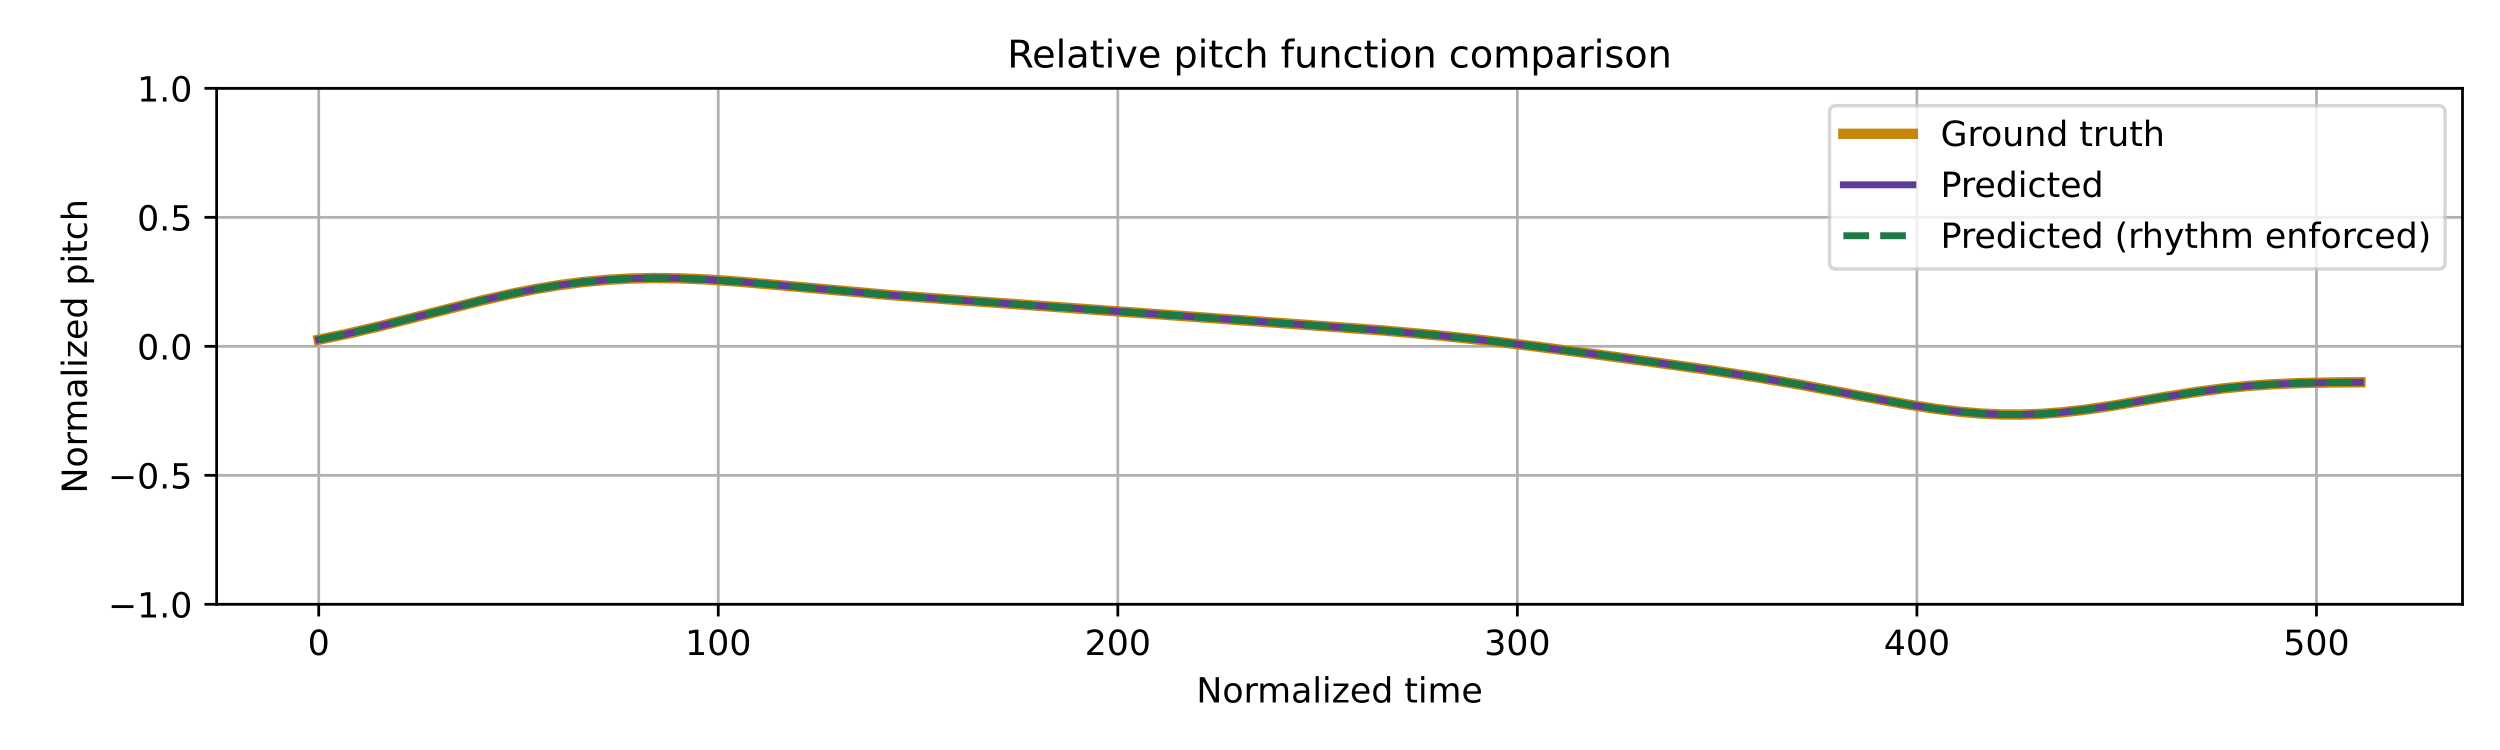
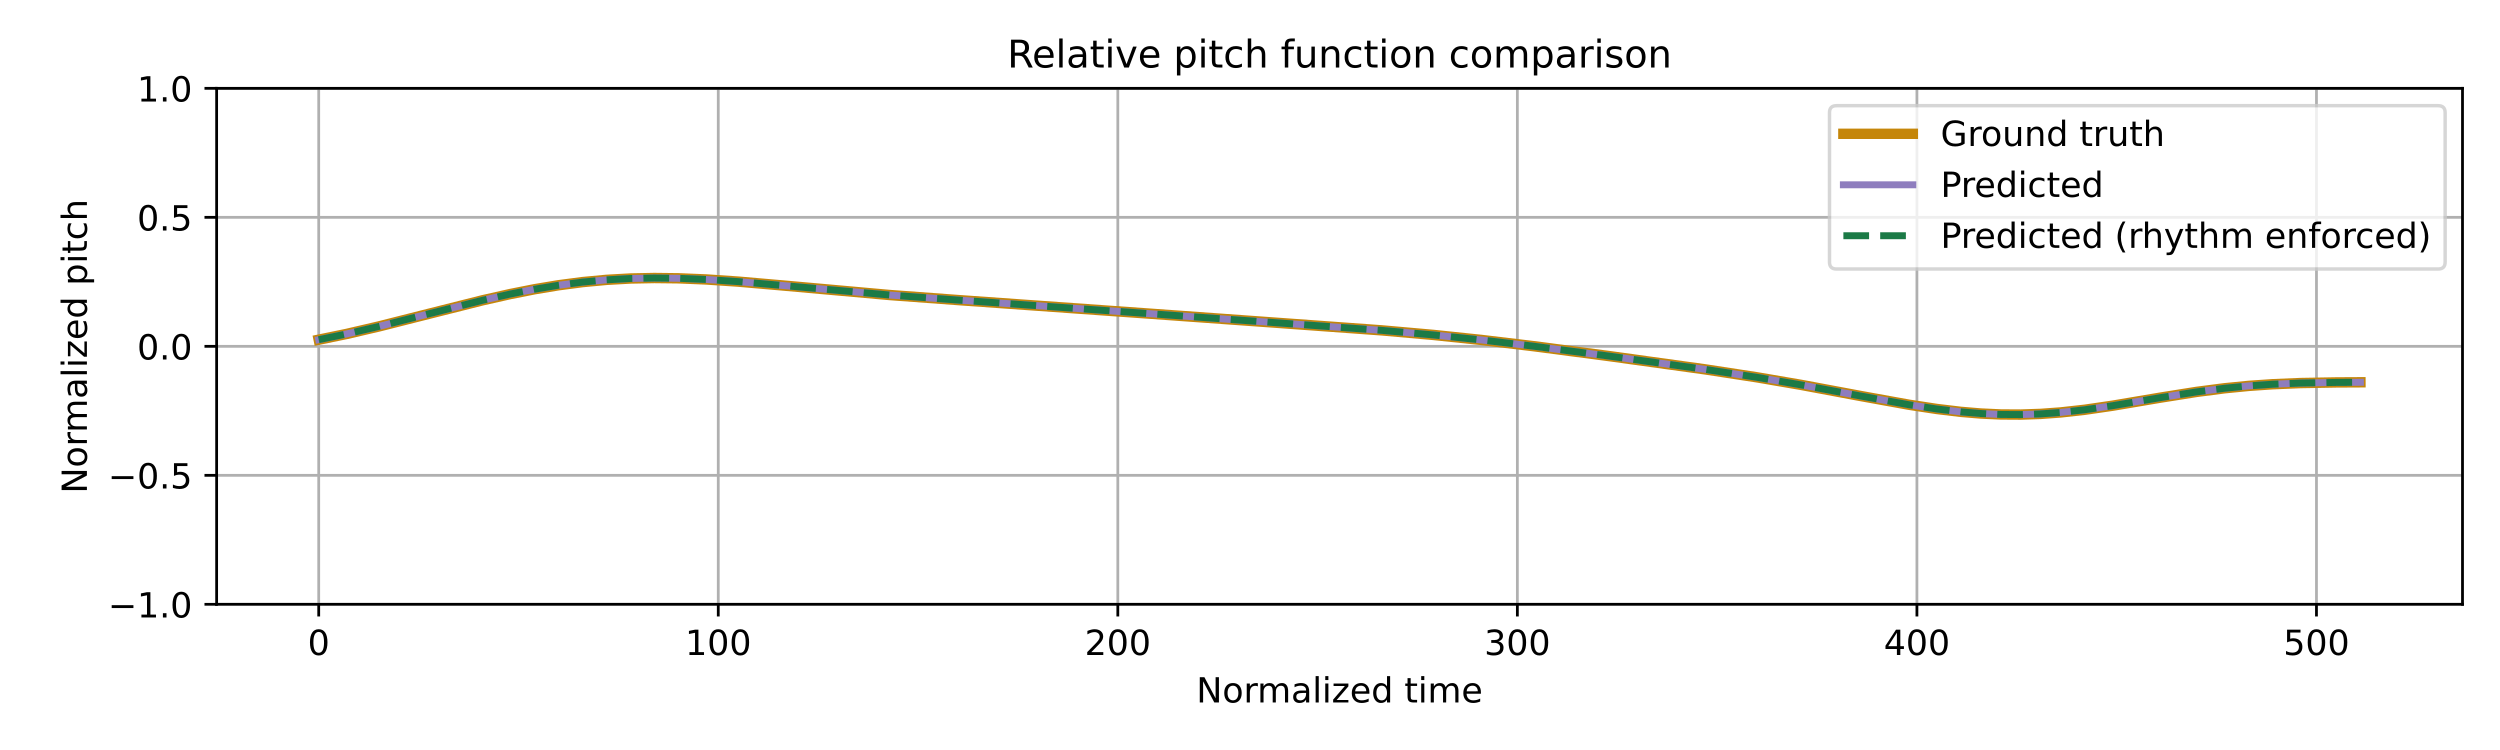
<svg xmlns="http://www.w3.org/2000/svg" xmlns:xlink="http://www.w3.org/1999/xlink" width="720pt" height="216pt" viewBox="0 0 720 216" version="1.1">
  <defs>
    <style type="text/css">*{stroke-linejoin: round; stroke-linecap: butt}</style>
  </defs>
  <g id="figure_1">
    <g id="patch_1">
      <path d="M 0 216  L 720 216  L 720 0  L 0 0  z " style="fill: #ffffff" />
    </g>
    <g id="axes_1">
      <g id="patch_2">
        <path d="M 62.39 174.04  L 709.2 174.04  L 709.2 25.44  L 62.39 25.44  z " style="fill: #ffffff" />
      </g>
      <g id="matplotlib.axis_1">
        <g id="xtick_1">
          <g id="line2d_1">
-             <path d="M 91.79 174.04  L 91.79 25.44  " clip-path="url(#peffc14ffa4)" style="fill: none; stroke: #b0b0b0; stroke-width: 0.8; stroke-linecap: square" />
+             <path d="M 91.79 174.04  L 91.79 25.44  " clip-path="url(#pe55ecced0c)" style="fill: none; stroke: #b0b0b0; stroke-width: 0.8; stroke-linecap: square" />
          </g>
          <g id="line2d_2">
            <defs>
-               <path id="mcbec5dec8a" d="M 0 0  L 0 3.5  " style="stroke: #000000; stroke-width: 0.8" />
-             </defs>
-             <g>
-               <use xlink:href="#mcbec5dec8a" x="91.79" y="174.04" style="stroke: #000000; stroke-width: 0.8" />
+               <path id="m29e6a81519" d="M 0 0  L 0 3.5  " style="stroke: #000000; stroke-width: 0.8" />
+             </defs>
+             <g>
+               <use xlink:href="#m29e6a81519" x="91.79" y="174.04" style="stroke: #000000; stroke-width: 0.8" />
            </g>
          </g>
          <g id="text_1">
            <g transform="translate(88.60921 188.6384) scale(0.1 -0.1)">
              <defs>
                <path id="DejaVuSans-30" d="M 2034 4250  Q 1547 4250 1301 3770  Q 1056 3291 1056 2328  Q 1056 1369 1301 889  Q 1547 409 2034 409  Q 2525 409 2770 889  Q 3016 1369 3016 2328  Q 3016 3291 2770 3770  Q 2525 4250 2034 4250  z M 2034 4750  Q 2819 4750 3233 4129  Q 3647 3509 3647 2328  Q 3647 1150 3233 529  Q 2819 -91 2034 -91  Q 1250 -91 836 529  Q 422 1150 422 2328  Q 422 3509 836 4129  Q 1250 4750 2034 4750  z " transform="scale(0.015625)" />
              </defs>
              <use xlink:href="#DejaVuSans-30" />
            </g>
          </g>
        </g>
        <g id="xtick_2">
          <g id="line2d_3">
-             <path d="M 206.861 174.04  L 206.861 25.44  " clip-path="url(#peffc14ffa4)" style="fill: none; stroke: #b0b0b0; stroke-width: 0.8; stroke-linecap: square" />
+             <path d="M 206.861 174.04  L 206.861 25.44  " clip-path="url(#pe55ecced0c)" style="fill: none; stroke: #b0b0b0; stroke-width: 0.8; stroke-linecap: square" />
          </g>
          <g id="line2d_4">
            <g>
-               <use xlink:href="#mcbec5dec8a" x="206.861" y="174.04" style="stroke: #000000; stroke-width: 0.8" />
+               <use xlink:href="#m29e6a81519" x="206.861" y="174.04" style="stroke: #000000; stroke-width: 0.8" />
            </g>
          </g>
          <g id="text_2">
            <g transform="translate(197.317 188.6384) scale(0.1 -0.1)">
              <defs>
                <path id="DejaVuSans-31" d="M 794 531  L 1825 531  L 1825 4091  L 703 3866  L 703 4441  L 1819 4666  L 2450 4666  L 2450 531  L 3481 531  L 3481 0  L 794 0  L 794 531  z " transform="scale(0.015625)" />
              </defs>
              <use xlink:href="#DejaVuSans-31" />
              <use xlink:href="#DejaVuSans-30" transform="translate(63.62305 0)" />
              <use xlink:href="#DejaVuSans-30" transform="translate(127.2461 0)" />
            </g>
          </g>
        </g>
        <g id="xtick_3">
          <g id="line2d_5">
-             <path d="M 321.931 174.04  L 321.931 25.44  " clip-path="url(#peffc14ffa4)" style="fill: none; stroke: #b0b0b0; stroke-width: 0.8; stroke-linecap: square" />
+             <path d="M 321.931 174.04  L 321.931 25.44  " clip-path="url(#pe55ecced0c)" style="fill: none; stroke: #b0b0b0; stroke-width: 0.8; stroke-linecap: square" />
          </g>
          <g id="line2d_6">
            <g>
-               <use xlink:href="#mcbec5dec8a" x="321.931" y="174.04" style="stroke: #000000; stroke-width: 0.8" />
+               <use xlink:href="#m29e6a81519" x="321.931" y="174.04" style="stroke: #000000; stroke-width: 0.8" />
            </g>
          </g>
          <g id="text_3">
            <g transform="translate(312.3872 188.6384) scale(0.1 -0.1)">
              <defs>
                <path id="DejaVuSans-32" d="M 1228 531  L 3431 531  L 3431 0  L 469 0  L 469 531  Q 828 903 1448 1529  Q 2069 2156 2228 2338  Q 2531 2678 2651 2914  Q 2772 3150 2772 3378  Q 2772 3750 2511 3984  Q 2250 4219 1831 4219  Q 1534 4219 1204 4116  Q 875 4013 500 3803  L 500 4441  Q 881 4594 1212 4672  Q 1544 4750 1819 4750  Q 2544 4750 2975 4387  Q 3406 4025 3406 3419  Q 3406 3131 3298 2873  Q 3191 2616 2906 2266  Q 2828 2175 2409 1742  Q 1991 1309 1228 531  z " transform="scale(0.015625)" />
              </defs>
              <use xlink:href="#DejaVuSans-32" />
              <use xlink:href="#DejaVuSans-30" transform="translate(63.62305 0)" />
              <use xlink:href="#DejaVuSans-30" transform="translate(127.2461 0)" />
            </g>
          </g>
        </g>
        <g id="xtick_4">
          <g id="line2d_7">
-             <path d="M 437.001 174.04  L 437.001 25.44  " clip-path="url(#peffc14ffa4)" style="fill: none; stroke: #b0b0b0; stroke-width: 0.8; stroke-linecap: square" />
+             <path d="M 437.001 174.04  L 437.001 25.44  " clip-path="url(#pe55ecced0c)" style="fill: none; stroke: #b0b0b0; stroke-width: 0.8; stroke-linecap: square" />
          </g>
          <g id="line2d_8">
            <g>
-               <use xlink:href="#mcbec5dec8a" x="437.001" y="174.04" style="stroke: #000000; stroke-width: 0.8" />
+               <use xlink:href="#m29e6a81519" x="437.001" y="174.04" style="stroke: #000000; stroke-width: 0.8" />
            </g>
          </g>
          <g id="text_4">
            <g transform="translate(427.4575 188.6384) scale(0.1 -0.1)">
              <defs>
                <path id="DejaVuSans-33" d="M 2597 2516  Q 3050 2419 3304 2112  Q 3559 1806 3559 1356  Q 3559 666 3084 287  Q 2609 -91 1734 -91  Q 1441 -91 1130 -33  Q 819 25 488 141  L 488 750  Q 750 597 1062 519  Q 1375 441 1716 441  Q 2309 441 2620 675  Q 2931 909 2931 1356  Q 2931 1769 2642 2001  Q 2353 2234 1838 2234  L 1294 2234  L 1294 2753  L 1863 2753  Q 2328 2753 2575 2939  Q 2822 3125 2822 3475  Q 2822 3834 2567 4026  Q 2313 4219 1838 4219  Q 1578 4219 1281 4162  Q 984 4106 628 3988  L 628 4550  Q 988 4650 1302 4700  Q 1616 4750 1894 4750  Q 2613 4750 3031 4423  Q 3450 4097 3450 3541  Q 3450 3153 3228 2886  Q 3006 2619 2597 2516  z " transform="scale(0.015625)" />
              </defs>
              <use xlink:href="#DejaVuSans-33" />
              <use xlink:href="#DejaVuSans-30" transform="translate(63.62305 0)" />
              <use xlink:href="#DejaVuSans-30" transform="translate(127.2461 0)" />
            </g>
          </g>
        </g>
        <g id="xtick_5">
          <g id="line2d_9">
-             <path d="M 552.072 174.04  L 552.072 25.44  " clip-path="url(#peffc14ffa4)" style="fill: none; stroke: #b0b0b0; stroke-width: 0.8; stroke-linecap: square" />
+             <path d="M 552.072 174.04  L 552.072 25.44  " clip-path="url(#pe55ecced0c)" style="fill: none; stroke: #b0b0b0; stroke-width: 0.8; stroke-linecap: square" />
          </g>
          <g id="line2d_10">
            <g>
-               <use xlink:href="#mcbec5dec8a" x="552.072" y="174.04" style="stroke: #000000; stroke-width: 0.8" />
+               <use xlink:href="#m29e6a81519" x="552.072" y="174.04" style="stroke: #000000; stroke-width: 0.8" />
            </g>
          </g>
          <g id="text_5">
            <g transform="translate(542.5278 188.6384) scale(0.1 -0.1)">
              <defs>
                <path id="DejaVuSans-34" d="M 2419 4116  L 825 1625  L 2419 1625  L 2419 4116  z M 2253 4666  L 3047 4666  L 3047 1625  L 3713 1625  L 3713 1100  L 3047 1100  L 3047 0  L 2419 0  L 2419 1100  L 313 1100  L 313 1709  L 2253 4666  z " transform="scale(0.015625)" />
              </defs>
              <use xlink:href="#DejaVuSans-34" />
              <use xlink:href="#DejaVuSans-30" transform="translate(63.62305 0)" />
              <use xlink:href="#DejaVuSans-30" transform="translate(127.2461 0)" />
            </g>
          </g>
        </g>
        <g id="xtick_6">
          <g id="line2d_11">
-             <path d="M 667.142 174.04  L 667.142 25.44  " clip-path="url(#peffc14ffa4)" style="fill: none; stroke: #b0b0b0; stroke-width: 0.8; stroke-linecap: square" />
+             <path d="M 667.142 174.04  L 667.142 25.44  " clip-path="url(#pe55ecced0c)" style="fill: none; stroke: #b0b0b0; stroke-width: 0.8; stroke-linecap: square" />
          </g>
          <g id="line2d_12">
            <g>
-               <use xlink:href="#mcbec5dec8a" x="667.142" y="174.04" style="stroke: #000000; stroke-width: 0.8" />
+               <use xlink:href="#m29e6a81519" x="667.142" y="174.04" style="stroke: #000000; stroke-width: 0.8" />
            </g>
          </g>
          <g id="text_6">
            <g transform="translate(657.5981 188.6384) scale(0.1 -0.1)">
              <defs>
                <path id="DejaVuSans-35" d="M 691 4666  L 3169 4666  L 3169 4134  L 1269 4134  L 1269 2991  Q 1406 3038 1543 3061  Q 1681 3084 1819 3084  Q 2600 3084 3056 2656  Q 3513 2228 3513 1497  Q 3513 744 3044 326  Q 2575 -91 1722 -91  Q 1428 -91 1123 -41  Q 819 9 494 109  L 494 744  Q 775 591 1075 516  Q 1375 441 1709 441  Q 2250 441 2565 725  Q 2881 1009 2881 1497  Q 2881 1984 2565 2268  Q 2250 2553 1709 2553  Q 1456 2553 1204 2497  Q 953 2441 691 2322  L 691 4666  z " transform="scale(0.015625)" />
              </defs>
              <use xlink:href="#DejaVuSans-35" />
              <use xlink:href="#DejaVuSans-30" transform="translate(63.62305 0)" />
              <use xlink:href="#DejaVuSans-30" transform="translate(127.2461 0)" />
            </g>
          </g>
        </g>
        <g id="text_7">
          <g transform="translate(344.5544 202.3166) scale(0.1 -0.1)">
            <defs>
              <path id="DejaVuSans-4e" d="M 628 4666  L 1478 4666  L 3547 763  L 3547 4666  L 4159 4666  L 4159 0  L 3309 0  L 1241 3903  L 1241 0  L 628 0  L 628 4666  z " transform="scale(0.015625)" />
              <path id="DejaVuSans-6f" d="M 1959 3097  Q 1497 3097 1228 2736  Q 959 2375 959 1747  Q 959 1119 1226 758  Q 1494 397 1959 397  Q 2419 397 2687 759  Q 2956 1122 2956 1747  Q 2956 2369 2687 2733  Q 2419 3097 1959 3097  z M 1959 3584  Q 2709 3584 3137 3096  Q 3566 2609 3566 1747  Q 3566 888 3137 398  Q 2709 -91 1959 -91  Q 1206 -91 779 398  Q 353 888 353 1747  Q 353 2609 779 3096  Q 1206 3584 1959 3584  z " transform="scale(0.015625)" />
              <path id="DejaVuSans-72" d="M 2631 2963  Q 2534 3019 2420 3045  Q 2306 3072 2169 3072  Q 1681 3072 1420 2755  Q 1159 2438 1159 1844  L 1159 0  L 581 0  L 581 3500  L 1159 3500  L 1159 2956  Q 1341 3275 1631 3429  Q 1922 3584 2338 3584  Q 2397 3584 2469 3576  Q 2541 3569 2628 3553  L 2631 2963  z " transform="scale(0.015625)" />
              <path id="DejaVuSans-6d" d="M 3328 2828  Q 3544 3216 3844 3400  Q 4144 3584 4550 3584  Q 5097 3584 5394 3201  Q 5691 2819 5691 2113  L 5691 0  L 5113 0  L 5113 2094  Q 5113 2597 4934 2840  Q 4756 3084 4391 3084  Q 3944 3084 3684 2787  Q 3425 2491 3425 1978  L 3425 0  L 2847 0  L 2847 2094  Q 2847 2600 2669 2842  Q 2491 3084 2119 3084  Q 1678 3084 1418 2786  Q 1159 2488 1159 1978  L 1159 0  L 581 0  L 581 3500  L 1159 3500  L 1159 2956  Q 1356 3278 1631 3431  Q 1906 3584 2284 3584  Q 2666 3584 2933 3390  Q 3200 3197 3328 2828  z " transform="scale(0.015625)" />
              <path id="DejaVuSans-61" d="M 2194 1759  Q 1497 1759 1228 1600  Q 959 1441 959 1056  Q 959 750 1161 570  Q 1363 391 1709 391  Q 2188 391 2477 730  Q 2766 1069 2766 1631  L 2766 1759  L 2194 1759  z M 3341 1997  L 3341 0  L 2766 0  L 2766 531  Q 2569 213 2275 61  Q 1981 -91 1556 -91  Q 1019 -91 701 211  Q 384 513 384 1019  Q 384 1609 779 1909  Q 1175 2209 1959 2209  L 2766 2209  L 2766 2266  Q 2766 2663 2505 2880  Q 2244 3097 1772 3097  Q 1472 3097 1187 3025  Q 903 2953 641 2809  L 641 3341  Q 956 3463 1253 3523  Q 1550 3584 1831 3584  Q 2591 3584 2966 3190  Q 3341 2797 3341 1997  z " transform="scale(0.015625)" />
              <path id="DejaVuSans-6c" d="M 603 4863  L 1178 4863  L 1178 0  L 603 0  L 603 4863  z " transform="scale(0.015625)" />
              <path id="DejaVuSans-69" d="M 603 3500  L 1178 3500  L 1178 0  L 603 0  L 603 3500  z M 603 4863  L 1178 4863  L 1178 4134  L 603 4134  L 603 4863  z " transform="scale(0.015625)" />
              <path id="DejaVuSans-7a" d="M 353 3500  L 3084 3500  L 3084 2975  L 922 459  L 3084 459  L 3084 0  L 275 0  L 275 525  L 2438 3041  L 353 3041  L 353 3500  z " transform="scale(0.015625)" />
              <path id="DejaVuSans-65" d="M 3597 1894  L 3597 1613  L 953 1613  Q 991 1019 1311 708  Q 1631 397 2203 397  Q 2534 397 2845 478  Q 3156 559 3463 722  L 3463 178  Q 3153 47 2828 -22  Q 2503 -91 2169 -91  Q 1331 -91 842 396  Q 353 884 353 1716  Q 353 2575 817 3079  Q 1281 3584 2069 3584  Q 2775 3584 3186 3129  Q 3597 2675 3597 1894  z M 3022 2063  Q 3016 2534 2758 2815  Q 2500 3097 2075 3097  Q 1594 3097 1305 2825  Q 1016 2553 972 2059  L 3022 2063  z " transform="scale(0.015625)" />
              <path id="DejaVuSans-64" d="M 2906 2969  L 2906 4863  L 3481 4863  L 3481 0  L 2906 0  L 2906 525  Q 2725 213 2448 61  Q 2172 -91 1784 -91  Q 1150 -91 751 415  Q 353 922 353 1747  Q 353 2572 751 3078  Q 1150 3584 1784 3584  Q 2172 3584 2448 3432  Q 2725 3281 2906 2969  z M 947 1747  Q 947 1113 1208 752  Q 1469 391 1925 391  Q 2381 391 2643 752  Q 2906 1113 2906 1747  Q 2906 2381 2643 2742  Q 2381 3103 1925 3103  Q 1469 3103 1208 2742  Q 947 2381 947 1747  z " transform="scale(0.015625)" />
              <path id="DejaVuSans-20" transform="scale(0.015625)" />
              <path id="DejaVuSans-74" d="M 1172 4494  L 1172 3500  L 2356 3500  L 2356 3053  L 1172 3053  L 1172 1153  Q 1172 725 1289 603  Q 1406 481 1766 481  L 2356 481  L 2356 0  L 1766 0  Q 1100 0 847 248  Q 594 497 594 1153  L 594 3053  L 172 3053  L 172 3500  L 594 3500  L 594 4494  L 1172 4494  z " transform="scale(0.015625)" />
            </defs>
            <use xlink:href="#DejaVuSans-4e" />
            <use xlink:href="#DejaVuSans-6f" transform="translate(74.80469 0)" />
            <use xlink:href="#DejaVuSans-72" transform="translate(135.9863 0)" />
            <use xlink:href="#DejaVuSans-6d" transform="translate(175.3496 0)" />
            <use xlink:href="#DejaVuSans-61" transform="translate(272.7617 0)" />
            <use xlink:href="#DejaVuSans-6c" transform="translate(334.041 0)" />
            <use xlink:href="#DejaVuSans-69" transform="translate(361.8242 0)" />
            <use xlink:href="#DejaVuSans-7a" transform="translate(389.6074 0)" />
            <use xlink:href="#DejaVuSans-65" transform="translate(442.0977 0)" />
            <use xlink:href="#DejaVuSans-64" transform="translate(503.6211 0)" />
            <use xlink:href="#DejaVuSans-20" transform="translate(567.0977 0)" />
            <use xlink:href="#DejaVuSans-74" transform="translate(598.8848 0)" />
            <use xlink:href="#DejaVuSans-69" transform="translate(638.0938 0)" />
            <use xlink:href="#DejaVuSans-6d" transform="translate(665.877 0)" />
            <use xlink:href="#DejaVuSans-65" transform="translate(763.2891 0)" />
          </g>
        </g>
      </g>
      <g id="matplotlib.axis_2">
        <g id="ytick_1">
          <g id="line2d_13">
-             <path d="M 62.39 174.04  L 709.2 174.04  " clip-path="url(#peffc14ffa4)" style="fill: none; stroke: #b0b0b0; stroke-width: 0.8; stroke-linecap: square" />
+             <path d="M 62.39 174.04  L 709.2 174.04  " clip-path="url(#pe55ecced0c)" style="fill: none; stroke: #b0b0b0; stroke-width: 0.8; stroke-linecap: square" />
          </g>
          <g id="line2d_14">
            <defs>
-               <path id="m877d563dc5" d="M 0 0  L -3.5 0  " style="stroke: #000000; stroke-width: 0.8" />
-             </defs>
-             <g>
-               <use xlink:href="#m877d563dc5" x="62.39" y="174.04" style="stroke: #000000; stroke-width: 0.8" />
+               <path id="mfa6cfaec0c" d="M 0 0  L -3.5 0  " style="stroke: #000000; stroke-width: 0.8" />
+             </defs>
+             <g>
+               <use xlink:href="#mfa6cfaec0c" x="62.39" y="174.04" style="stroke: #000000; stroke-width: 0.8" />
            </g>
          </g>
          <g id="text_8">
            <g transform="translate(31.10719 177.8392) scale(0.1 -0.1)">
              <defs>
                <path id="DejaVuSans-2212" d="M 678 2272  L 4684 2272  L 4684 1741  L 678 1741  L 678 2272  z " transform="scale(0.015625)" />
                <path id="DejaVuSans-2e" d="M 684 794  L 1344 794  L 1344 0  L 684 0  L 684 794  z " transform="scale(0.015625)" />
              </defs>
              <use xlink:href="#DejaVuSans-2212" />
              <use xlink:href="#DejaVuSans-31" transform="translate(83.78906 0)" />
              <use xlink:href="#DejaVuSans-2e" transform="translate(147.4121 0)" />
              <use xlink:href="#DejaVuSans-30" transform="translate(179.1992 0)" />
            </g>
          </g>
        </g>
        <g id="ytick_2">
          <g id="line2d_15">
-             <path d="M 62.39 136.89  L 709.2 136.89  " clip-path="url(#peffc14ffa4)" style="fill: none; stroke: #b0b0b0; stroke-width: 0.8; stroke-linecap: square" />
+             <path d="M 62.39 136.89  L 709.2 136.89  " clip-path="url(#pe55ecced0c)" style="fill: none; stroke: #b0b0b0; stroke-width: 0.8; stroke-linecap: square" />
          </g>
          <g id="line2d_16">
            <g>
-               <use xlink:href="#m877d563dc5" x="62.39" y="136.89" style="stroke: #000000; stroke-width: 0.8" />
+               <use xlink:href="#mfa6cfaec0c" x="62.39" y="136.89" style="stroke: #000000; stroke-width: 0.8" />
            </g>
          </g>
          <g id="text_9">
            <g transform="translate(31.10719 140.6892) scale(0.1 -0.1)">
              <use xlink:href="#DejaVuSans-2212" />
              <use xlink:href="#DejaVuSans-30" transform="translate(83.78906 0)" />
              <use xlink:href="#DejaVuSans-2e" transform="translate(147.4121 0)" />
              <use xlink:href="#DejaVuSans-35" transform="translate(179.1992 0)" />
            </g>
          </g>
        </g>
        <g id="ytick_3">
          <g id="line2d_17">
-             <path d="M 62.39 99.74  L 709.2 99.74  " clip-path="url(#peffc14ffa4)" style="fill: none; stroke: #b0b0b0; stroke-width: 0.8; stroke-linecap: square" />
+             <path d="M 62.39 99.74  L 709.2 99.74  " clip-path="url(#pe55ecced0c)" style="fill: none; stroke: #b0b0b0; stroke-width: 0.8; stroke-linecap: square" />
          </g>
          <g id="line2d_18">
            <g>
-               <use xlink:href="#m877d563dc5" x="62.39" y="99.74" style="stroke: #000000; stroke-width: 0.8" />
+               <use xlink:href="#mfa6cfaec0c" x="62.39" y="99.74" style="stroke: #000000; stroke-width: 0.8" />
            </g>
          </g>
          <g id="text_10">
            <g transform="translate(39.48687 103.5392) scale(0.1 -0.1)">
              <use xlink:href="#DejaVuSans-30" />
              <use xlink:href="#DejaVuSans-2e" transform="translate(63.62305 0)" />
              <use xlink:href="#DejaVuSans-30" transform="translate(95.41016 0)" />
            </g>
          </g>
        </g>
        <g id="ytick_4">
          <g id="line2d_19">
-             <path d="M 62.39 62.59  L 709.2 62.59  " clip-path="url(#peffc14ffa4)" style="fill: none; stroke: #b0b0b0; stroke-width: 0.8; stroke-linecap: square" />
+             <path d="M 62.39 62.59  L 709.2 62.59  " clip-path="url(#pe55ecced0c)" style="fill: none; stroke: #b0b0b0; stroke-width: 0.8; stroke-linecap: square" />
          </g>
          <g id="line2d_20">
            <g>
-               <use xlink:href="#m877d563dc5" x="62.39" y="62.59" style="stroke: #000000; stroke-width: 0.8" />
+               <use xlink:href="#mfa6cfaec0c" x="62.39" y="62.59" style="stroke: #000000; stroke-width: 0.8" />
            </g>
          </g>
          <g id="text_11">
            <g transform="translate(39.48687 66.38922) scale(0.1 -0.1)">
              <use xlink:href="#DejaVuSans-30" />
              <use xlink:href="#DejaVuSans-2e" transform="translate(63.62305 0)" />
              <use xlink:href="#DejaVuSans-35" transform="translate(95.41016 0)" />
            </g>
          </g>
        </g>
        <g id="ytick_5">
          <g id="line2d_21">
-             <path d="M 62.39 25.44  L 709.2 25.44  " clip-path="url(#peffc14ffa4)" style="fill: none; stroke: #b0b0b0; stroke-width: 0.8; stroke-linecap: square" />
+             <path d="M 62.39 25.44  L 709.2 25.44  " clip-path="url(#pe55ecced0c)" style="fill: none; stroke: #b0b0b0; stroke-width: 0.8; stroke-linecap: square" />
          </g>
          <g id="line2d_22">
            <g>
-               <use xlink:href="#m877d563dc5" x="62.39" y="25.44" style="stroke: #000000; stroke-width: 0.8" />
+               <use xlink:href="#mfa6cfaec0c" x="62.39" y="25.44" style="stroke: #000000; stroke-width: 0.8" />
            </g>
          </g>
          <g id="text_12">
            <g transform="translate(39.48687 29.23922) scale(0.1 -0.1)">
              <use xlink:href="#DejaVuSans-31" />
              <use xlink:href="#DejaVuSans-2e" transform="translate(63.62305 0)" />
              <use xlink:href="#DejaVuSans-30" transform="translate(95.41016 0)" />
            </g>
          </g>
        </g>
        <g id="text_13">
          <g transform="translate(25.0275 142.1259) rotate(-90) scale(0.1 -0.1)">
            <defs>
              <path id="DejaVuSans-70" d="M 1159 525  L 1159 -1331  L 581 -1331  L 581 3500  L 1159 3500  L 1159 2969  Q 1341 3281 1617 3432  Q 1894 3584 2278 3584  Q 2916 3584 3314 3078  Q 3713 2572 3713 1747  Q 3713 922 3314 415  Q 2916 -91 2278 -91  Q 1894 -91 1617 61  Q 1341 213 1159 525  z M 3116 1747  Q 3116 2381 2855 2742  Q 2594 3103 2138 3103  Q 1681 3103 1420 2742  Q 1159 2381 1159 1747  Q 1159 1113 1420 752  Q 1681 391 2138 391  Q 2594 391 2855 752  Q 3116 1113 3116 1747  z " transform="scale(0.015625)" />
              <path id="DejaVuSans-63" d="M 3122 3366  L 3122 2828  Q 2878 2963 2633 3030  Q 2388 3097 2138 3097  Q 1578 3097 1268 2742  Q 959 2388 959 1747  Q 959 1106 1268 751  Q 1578 397 2138 397  Q 2388 397 2633 464  Q 2878 531 3122 666  L 3122 134  Q 2881 22 2623 -34  Q 2366 -91 2075 -91  Q 1284 -91 818 406  Q 353 903 353 1747  Q 353 2603 823 3093  Q 1294 3584 2113 3584  Q 2378 3584 2631 3529  Q 2884 3475 3122 3366  z " transform="scale(0.015625)" />
              <path id="DejaVuSans-68" d="M 3513 2113  L 3513 0  L 2938 0  L 2938 2094  Q 2938 2591 2744 2837  Q 2550 3084 2163 3084  Q 1697 3084 1428 2787  Q 1159 2491 1159 1978  L 1159 0  L 581 0  L 581 4863  L 1159 4863  L 1159 2956  Q 1366 3272 1645 3428  Q 1925 3584 2291 3584  Q 2894 3584 3203 3211  Q 3513 2838 3513 2113  z " transform="scale(0.015625)" />
            </defs>
            <use xlink:href="#DejaVuSans-4e" />
            <use xlink:href="#DejaVuSans-6f" transform="translate(74.80469 0)" />
            <use xlink:href="#DejaVuSans-72" transform="translate(135.9863 0)" />
            <use xlink:href="#DejaVuSans-6d" transform="translate(175.3496 0)" />
            <use xlink:href="#DejaVuSans-61" transform="translate(272.7617 0)" />
            <use xlink:href="#DejaVuSans-6c" transform="translate(334.041 0)" />
            <use xlink:href="#DejaVuSans-69" transform="translate(361.8242 0)" />
            <use xlink:href="#DejaVuSans-7a" transform="translate(389.6074 0)" />
            <use xlink:href="#DejaVuSans-65" transform="translate(442.0977 0)" />
            <use xlink:href="#DejaVuSans-64" transform="translate(503.6211 0)" />
            <use xlink:href="#DejaVuSans-20" transform="translate(567.0977 0)" />
            <use xlink:href="#DejaVuSans-70" transform="translate(598.8848 0)" />
            <use xlink:href="#DejaVuSans-69" transform="translate(662.3613 0)" />
            <use xlink:href="#DejaVuSans-74" transform="translate(690.1445 0)" />
            <use xlink:href="#DejaVuSans-63" transform="translate(729.3535 0)" />
            <use xlink:href="#DejaVuSans-68" transform="translate(784.334 0)" />
          </g>
        </g>
      </g>
      <g id="line2d_23">
-         <path d="M 91.79 97.829  L 99.845 96.171  L 109.051 94.031  L 121.709 90.829  L 138.969 86.484  L 147.024 84.67  L 153.928 83.304  L 160.833 82.155  L 167.737 81.248  L 174.641 80.599  L 181.545 80.21  L 188.449 80.068  L 195.354 80.151  L 203.409 80.486  L 212.614 81.106  L 225.272 82.203  L 256.341 84.975  L 275.903 86.418  L 331.137 90.335  L 367.959 92.976  L 397.877 95.139  L 412.837 96.46  L 426.645 97.904  L 441.604 99.694  L 463.467 102.559  L 491.084 106.379  L 506.043 108.674  L 518.701 110.842  L 535.962 114.066  L 549.77 116.56  L 557.825 117.789  L 564.729 118.614  L 570.483 119.095  L 576.236 119.363  L 581.99 119.399  L 587.743 119.202  L 593.497 118.78  L 600.401 118.012  L 608.456 116.838  L 622.264 114.508  L 632.621 112.865  L 640.676 111.821  L 647.58 111.14  L 654.484 110.66  L 662.539 110.322  L 672.895 110.136  L 679.8 110.099  L 679.8 110.099  " clip-path="url(#peffc14ffa4)" style="fill: none; stroke: #c5860a; stroke-width: 3; stroke-linecap: square" />
+         <path d="M 91.79 97.829  L 99.845 96.171  L 109.051 94.031  L 121.709 90.829  L 138.969 86.484  L 147.024 84.67  L 153.928 83.304  L 160.833 82.155  L 167.737 81.248  L 174.641 80.599  L 181.545 80.21  L 188.449 80.068  L 195.354 80.151  L 203.409 80.486  L 212.614 81.106  L 225.272 82.203  L 256.341 84.975  L 275.903 86.418  L 331.137 90.335  L 367.959 92.976  L 397.877 95.139  L 412.837 96.46  L 426.645 97.904  L 441.604 99.694  L 463.467 102.559  L 491.084 106.379  L 506.043 108.674  L 518.701 110.842  L 535.962 114.066  L 549.77 116.56  L 557.825 117.789  L 564.729 118.614  L 570.483 119.095  L 576.236 119.363  L 581.99 119.399  L 587.743 119.202  L 593.497 118.78  L 600.401 118.012  L 608.456 116.838  L 622.264 114.508  L 632.621 112.865  L 640.676 111.821  L 647.58 111.14  L 654.484 110.66  L 662.539 110.322  L 672.895 110.136  L 679.8 110.099  L 679.8 110.099  " clip-path="url(#pe55ecced0c)" style="fill: none; stroke: #c5860a; stroke-width: 3; stroke-linecap: square" />
      </g>
      <g id="line2d_24">
-         <path d="M 91.79 97.829  L 99.845 96.171  L 109.051 94.031  L 121.709 90.829  L 138.969 86.484  L 147.024 84.67  L 153.928 83.304  L 160.833 82.155  L 167.737 81.248  L 174.641 80.599  L 181.545 80.21  L 188.449 80.068  L 195.354 80.151  L 203.409 80.486  L 212.614 81.106  L 225.272 82.203  L 256.341 84.975  L 275.903 86.418  L 331.137 90.335  L 367.959 92.976  L 397.877 95.139  L 412.837 96.46  L 426.645 97.904  L 441.604 99.694  L 463.467 102.559  L 491.084 106.379  L 506.043 108.674  L 518.701 110.842  L 535.962 114.066  L 549.77 116.56  L 557.825 117.789  L 564.729 118.614  L 570.483 119.095  L 576.236 119.363  L 581.99 119.399  L 587.743 119.202  L 593.497 118.78  L 600.401 118.012  L 608.456 116.838  L 622.264 114.508  L 632.621 112.865  L 640.676 111.821  L 647.58 111.14  L 654.484 110.66  L 662.539 110.322  L 672.895 110.136  L 679.8 110.099  L 679.8 110.099  " clip-path="url(#peffc14ffa4)" style="fill: none; stroke: #5e3c99; stroke-width: 2; stroke-linecap: square" />
+         <path d="M 91.79 97.829  L 99.845 96.171  L 109.051 94.031  L 121.709 90.829  L 138.969 86.484  L 147.024 84.67  L 153.928 83.304  L 160.833 82.155  L 167.737 81.248  L 174.641 80.599  L 181.545 80.21  L 188.449 80.068  L 195.354 80.151  L 203.409 80.486  L 212.614 81.106  L 225.272 82.203  L 256.341 84.975  L 275.903 86.418  L 331.137 90.335  L 367.959 92.976  L 397.877 95.139  L 412.837 96.46  L 426.645 97.904  L 441.604 99.694  L 463.467 102.559  L 491.084 106.379  L 506.043 108.674  L 518.701 110.842  L 535.962 114.066  L 549.77 116.56  L 557.825 117.789  L 564.729 118.614  L 570.483 119.095  L 576.236 119.363  L 581.99 119.399  L 587.743 119.202  L 593.497 118.78  L 600.401 118.012  L 608.456 116.838  L 622.264 114.508  L 632.621 112.865  L 640.676 111.821  L 647.58 111.14  L 654.484 110.66  L 662.539 110.322  L 672.895 110.136  L 679.8 110.099  L 679.8 110.099  " clip-path="url(#pe55ecced0c)" style="fill: none; stroke: #8e7dbe; stroke-width: 2; stroke-linecap: square" />
      </g>
      <g id="line2d_25">
-         <path d="M 91.79 97.829  L 99.845 96.171  L 109.051 94.031  L 121.709 90.829  L 138.969 86.484  L 147.024 84.67  L 153.928 83.304  L 160.833 82.155  L 167.737 81.248  L 174.641 80.599  L 181.545 80.21  L 188.449 80.068  L 195.354 80.151  L 203.409 80.486  L 212.614 81.106  L 225.272 82.203  L 256.341 84.975  L 275.903 86.418  L 331.137 90.335  L 367.959 92.976  L 397.877 95.139  L 412.837 96.46  L 426.645 97.904  L 441.604 99.694  L 463.467 102.559  L 491.084 106.379  L 506.043 108.674  L 518.701 110.842  L 535.962 114.066  L 549.77 116.56  L 557.825 117.789  L 564.729 118.614  L 570.483 119.095  L 576.236 119.363  L 581.99 119.399  L 587.743 119.202  L 593.497 118.78  L 600.401 118.012  L 608.456 116.838  L 622.264 114.508  L 632.621 112.865  L 640.676 111.821  L 647.58 111.14  L 654.484 110.66  L 662.539 110.322  L 672.895 110.136  L 679.8 110.099  L 679.8 110.099  " clip-path="url(#peffc14ffa4)" style="fill: none; stroke-dasharray: 7.4,3.2; stroke-dashoffset: 0; stroke: #1b7a46; stroke-width: 2" />
+         <path d="M 91.79 97.829  L 99.845 96.171  L 109.051 94.031  L 121.709 90.829  L 138.969 86.484  L 147.024 84.67  L 153.928 83.304  L 160.833 82.155  L 167.737 81.248  L 174.641 80.599  L 181.545 80.21  L 188.449 80.068  L 195.354 80.151  L 203.409 80.486  L 212.614 81.106  L 225.272 82.203  L 256.341 84.975  L 275.903 86.418  L 331.137 90.335  L 367.959 92.976  L 397.877 95.139  L 412.837 96.46  L 426.645 97.904  L 441.604 99.694  L 463.467 102.559  L 491.084 106.379  L 506.043 108.674  L 518.701 110.842  L 535.962 114.066  L 549.77 116.56  L 557.825 117.789  L 564.729 118.614  L 570.483 119.095  L 576.236 119.363  L 581.99 119.399  L 587.743 119.202  L 593.497 118.78  L 600.401 118.012  L 608.456 116.838  L 622.264 114.508  L 632.621 112.865  L 640.676 111.821  L 647.58 111.14  L 654.484 110.66  L 662.539 110.322  L 672.895 110.136  L 679.8 110.099  L 679.8 110.099  " clip-path="url(#pe55ecced0c)" style="fill: none; stroke-dasharray: 7.4,3.2; stroke-dashoffset: 0; stroke: #1b7a46; stroke-width: 2" />
      </g>
      <g id="patch_3">
        <path d="M 62.39 174.04  L 62.39 25.44  " style="fill: none; stroke: #000000; stroke-width: 0.8; stroke-linejoin: miter; stroke-linecap: square" />
      </g>
      <g id="patch_4">
        <path d="M 709.2 174.04  L 709.2 25.44  " style="fill: none; stroke: #000000; stroke-width: 0.8; stroke-linejoin: miter; stroke-linecap: square" />
      </g>
      <g id="patch_5">
        <path d="M 62.39 174.04  L 709.2 174.04  " style="fill: none; stroke: #000000; stroke-width: 0.8; stroke-linejoin: miter; stroke-linecap: square" />
      </g>
      <g id="patch_6">
        <path d="M 62.39 25.44  L 709.2 25.44  " style="fill: none; stroke: #000000; stroke-width: 0.8; stroke-linejoin: miter; stroke-linecap: square" />
      </g>
      <g id="text_14">
        <g transform="translate(290.1045 19.44) scale(0.11 -0.11)">
          <defs>
            <path id="DejaVuSans-52" d="M 2841 2188  Q 3044 2119 3236 1894  Q 3428 1669 3622 1275  L 4263 0  L 3584 0  L 2988 1197  Q 2756 1666 2539 1819  Q 2322 1972 1947 1972  L 1259 1972  L 1259 0  L 628 0  L 628 4666  L 2053 4666  Q 2853 4666 3247 4331  Q 3641 3997 3641 3322  Q 3641 2881 3436 2590  Q 3231 2300 2841 2188  z M 1259 4147  L 1259 2491  L 2053 2491  Q 2509 2491 2742 2702  Q 2975 2913 2975 3322  Q 2975 3731 2742 3939  Q 2509 4147 2053 4147  L 1259 4147  z " transform="scale(0.015625)" />
            <path id="DejaVuSans-76" d="M 191 3500  L 800 3500  L 1894 563  L 2988 3500  L 3597 3500  L 2284 0  L 1503 0  L 191 3500  z " transform="scale(0.015625)" />
            <path id="DejaVuSans-66" d="M 2375 4863  L 2375 4384  L 1825 4384  Q 1516 4384 1395 4259  Q 1275 4134 1275 3809  L 1275 3500  L 2222 3500  L 2222 3053  L 1275 3053  L 1275 0  L 697 0  L 697 3053  L 147 3053  L 147 3500  L 697 3500  L 697 3744  Q 697 4328 969 4595  Q 1241 4863 1831 4863  L 2375 4863  z " transform="scale(0.015625)" />
            <path id="DejaVuSans-75" d="M 544 1381  L 544 3500  L 1119 3500  L 1119 1403  Q 1119 906 1312 657  Q 1506 409 1894 409  Q 2359 409 2629 706  Q 2900 1003 2900 1516  L 2900 3500  L 3475 3500  L 3475 0  L 2900 0  L 2900 538  Q 2691 219 2414 64  Q 2138 -91 1772 -91  Q 1169 -91 856 284  Q 544 659 544 1381  z M 1991 3584  L 1991 3584  z " transform="scale(0.015625)" />
            <path id="DejaVuSans-6e" d="M 3513 2113  L 3513 0  L 2938 0  L 2938 2094  Q 2938 2591 2744 2837  Q 2550 3084 2163 3084  Q 1697 3084 1428 2787  Q 1159 2491 1159 1978  L 1159 0  L 581 0  L 581 3500  L 1159 3500  L 1159 2956  Q 1366 3272 1645 3428  Q 1925 3584 2291 3584  Q 2894 3584 3203 3211  Q 3513 2838 3513 2113  z " transform="scale(0.015625)" />
            <path id="DejaVuSans-73" d="M 2834 3397  L 2834 2853  Q 2591 2978 2328 3040  Q 2066 3103 1784 3103  Q 1356 3103 1142 2972  Q 928 2841 928 2578  Q 928 2378 1081 2264  Q 1234 2150 1697 2047  L 1894 2003  Q 2506 1872 2764 1633  Q 3022 1394 3022 966  Q 3022 478 2636 193  Q 2250 -91 1575 -91  Q 1294 -91 989 -36  Q 684 19 347 128  L 347 722  Q 666 556 975 473  Q 1284 391 1588 391  Q 1994 391 2212 530  Q 2431 669 2431 922  Q 2431 1156 2273 1281  Q 2116 1406 1581 1522  L 1381 1569  Q 847 1681 609 1914  Q 372 2147 372 2553  Q 372 3047 722 3315  Q 1072 3584 1716 3584  Q 2034 3584 2315 3537  Q 2597 3491 2834 3397  z " transform="scale(0.015625)" />
          </defs>
          <use xlink:href="#DejaVuSans-52" />
          <use xlink:href="#DejaVuSans-65" transform="translate(64.98242 0)" />
          <use xlink:href="#DejaVuSans-6c" transform="translate(126.5059 0)" />
          <use xlink:href="#DejaVuSans-61" transform="translate(154.2891 0)" />
          <use xlink:href="#DejaVuSans-74" transform="translate(215.5684 0)" />
          <use xlink:href="#DejaVuSans-69" transform="translate(254.7773 0)" />
          <use xlink:href="#DejaVuSans-76" transform="translate(282.5605 0)" />
          <use xlink:href="#DejaVuSans-65" transform="translate(341.7402 0)" />
          <use xlink:href="#DejaVuSans-20" transform="translate(403.2637 0)" />
          <use xlink:href="#DejaVuSans-70" transform="translate(435.0508 0)" />
          <use xlink:href="#DejaVuSans-69" transform="translate(498.5273 0)" />
          <use xlink:href="#DejaVuSans-74" transform="translate(526.3105 0)" />
          <use xlink:href="#DejaVuSans-63" transform="translate(565.5195 0)" />
          <use xlink:href="#DejaVuSans-68" transform="translate(620.5 0)" />
          <use xlink:href="#DejaVuSans-20" transform="translate(683.8789 0)" />
          <use xlink:href="#DejaVuSans-66" transform="translate(715.666 0)" />
          <use xlink:href="#DejaVuSans-75" transform="translate(750.8711 0)" />
          <use xlink:href="#DejaVuSans-6e" transform="translate(814.25 0)" />
          <use xlink:href="#DejaVuSans-63" transform="translate(877.6289 0)" />
          <use xlink:href="#DejaVuSans-74" transform="translate(932.6094 0)" />
          <use xlink:href="#DejaVuSans-69" transform="translate(971.8184 0)" />
          <use xlink:href="#DejaVuSans-6f" transform="translate(999.6016 0)" />
          <use xlink:href="#DejaVuSans-6e" transform="translate(1060.783 0)" />
          <use xlink:href="#DejaVuSans-20" transform="translate(1124.162 0)" />
          <use xlink:href="#DejaVuSans-63" transform="translate(1155.949 0)" />
          <use xlink:href="#DejaVuSans-6f" transform="translate(1210.93 0)" />
          <use xlink:href="#DejaVuSans-6d" transform="translate(1272.111 0)" />
          <use xlink:href="#DejaVuSans-70" transform="translate(1369.523 0)" />
          <use xlink:href="#DejaVuSans-61" transform="translate(1433 0)" />
          <use xlink:href="#DejaVuSans-72" transform="translate(1494.279 0)" />
          <use xlink:href="#DejaVuSans-69" transform="translate(1535.393 0)" />
          <use xlink:href="#DejaVuSans-73" transform="translate(1563.176 0)" />
          <use xlink:href="#DejaVuSans-6f" transform="translate(1615.275 0)" />
          <use xlink:href="#DejaVuSans-6e" transform="translate(1676.457 0)" />
        </g>
      </g>
      <g id="legend_1">
        <g id="patch_7">
          <path d="M 528.894 77.474  L 702.2 77.474  Q 704.2 77.474 704.2 75.474  L 704.2 32.44  Q 704.2 30.44 702.2 30.44  L 528.894 30.44  Q 526.894 30.44 526.894 32.44  L 526.894 75.474  Q 526.894 77.474 528.894 77.474  z " style="fill: #ffffff; opacity: 0.8; stroke: #cccccc; stroke-linejoin: miter" />
        </g>
        <g id="line2d_26">
          <path d="M 530.894 38.538  L 540.894 38.538  L 550.894 38.538  " style="fill: none; stroke: #c5860a; stroke-width: 3; stroke-linecap: square" />
        </g>
        <g id="text_15">
          <g transform="translate(558.8937 42.03844) scale(0.1 -0.1)">
            <defs>
              <path id="DejaVuSans-47" d="M 3809 666  L 3809 1919  L 2778 1919  L 2778 2438  L 4434 2438  L 4434 434  Q 4069 175 3628 42  Q 3188 -91 2688 -91  Q 1594 -91 976 548  Q 359 1188 359 2328  Q 359 3472 976 4111  Q 1594 4750 2688 4750  Q 3144 4750 3555 4637  Q 3966 4525 4313 4306  L 4313 3634  Q 3963 3931 3569 4081  Q 3175 4231 2741 4231  Q 1884 4231 1454 3753  Q 1025 3275 1025 2328  Q 1025 1384 1454 906  Q 1884 428 2741 428  Q 3075 428 3337 486  Q 3600 544 3809 666  z " transform="scale(0.015625)" />
            </defs>
            <use xlink:href="#DejaVuSans-47" />
            <use xlink:href="#DejaVuSans-72" transform="translate(77.49023 0)" />
            <use xlink:href="#DejaVuSans-6f" transform="translate(116.3535 0)" />
            <use xlink:href="#DejaVuSans-75" transform="translate(177.5352 0)" />
            <use xlink:href="#DejaVuSans-6e" transform="translate(240.9141 0)" />
            <use xlink:href="#DejaVuSans-64" transform="translate(304.293 0)" />
            <use xlink:href="#DejaVuSans-20" transform="translate(367.7695 0)" />
            <use xlink:href="#DejaVuSans-74" transform="translate(399.5566 0)" />
            <use xlink:href="#DejaVuSans-72" transform="translate(438.7656 0)" />
            <use xlink:href="#DejaVuSans-75" transform="translate(479.8789 0)" />
            <use xlink:href="#DejaVuSans-74" transform="translate(543.2578 0)" />
            <use xlink:href="#DejaVuSans-68" transform="translate(582.4668 0)" />
          </g>
        </g>
        <g id="line2d_27">
-           <path d="M 530.894 53.217  L 540.894 53.217  L 550.894 53.217  " style="fill: none; stroke: #5e3c99; stroke-width: 2; stroke-linecap: square" />
+           <path d="M 530.894 53.217  L 540.894 53.217  L 550.894 53.217  " style="fill: none; stroke: #8e7dbe; stroke-width: 2; stroke-linecap: square" />
        </g>
        <g id="text_16">
          <g transform="translate(558.8937 56.71656) scale(0.1 -0.1)">
            <defs>
              <path id="DejaVuSans-50" d="M 1259 4147  L 1259 2394  L 2053 2394  Q 2494 2394 2734 2622  Q 2975 2850 2975 3272  Q 2975 3691 2734 3919  Q 2494 4147 2053 4147  L 1259 4147  z M 628 4666  L 2053 4666  Q 2838 4666 3239 4311  Q 3641 3956 3641 3272  Q 3641 2581 3239 2228  Q 2838 1875 2053 1875  L 1259 1875  L 1259 0  L 628 0  L 628 4666  z " transform="scale(0.015625)" />
            </defs>
            <use xlink:href="#DejaVuSans-50" />
            <use xlink:href="#DejaVuSans-72" transform="translate(58.55273 0)" />
            <use xlink:href="#DejaVuSans-65" transform="translate(97.41602 0)" />
            <use xlink:href="#DejaVuSans-64" transform="translate(158.9395 0)" />
            <use xlink:href="#DejaVuSans-69" transform="translate(222.416 0)" />
            <use xlink:href="#DejaVuSans-63" transform="translate(250.1992 0)" />
            <use xlink:href="#DejaVuSans-74" transform="translate(305.1797 0)" />
            <use xlink:href="#DejaVuSans-65" transform="translate(344.3887 0)" />
            <use xlink:href="#DejaVuSans-64" transform="translate(405.9121 0)" />
          </g>
        </g>
        <g id="line2d_28">
          <path d="M 530.894 67.895  L 540.894 67.895  L 550.894 67.895  " style="fill: none; stroke-dasharray: 7.4,3.2; stroke-dashoffset: 0; stroke: #1b7a46; stroke-width: 2" />
        </g>
        <g id="text_17">
          <g transform="translate(558.8937 71.39469) scale(0.1 -0.1)">
            <defs>
              <path id="DejaVuSans-28" d="M 1984 4856  Q 1566 4138 1362 3434  Q 1159 2731 1159 2009  Q 1159 1288 1364 580  Q 1569 -128 1984 -844  L 1484 -844  Q 1016 -109 783 600  Q 550 1309 550 2009  Q 550 2706 781 3412  Q 1013 4119 1484 4856  L 1984 4856  z " transform="scale(0.015625)" />
              <path id="DejaVuSans-79" d="M 2059 -325  Q 1816 -950 1584 -1140  Q 1353 -1331 966 -1331  L 506 -1331  L 506 -850  L 844 -850  Q 1081 -850 1212 -737  Q 1344 -625 1503 -206  L 1606 56  L 191 3500  L 800 3500  L 1894 763  L 2988 3500  L 3597 3500  L 2059 -325  z " transform="scale(0.015625)" />
              <path id="DejaVuSans-29" d="M 513 4856  L 1013 4856  Q 1481 4119 1714 3412  Q 1947 2706 1947 2009  Q 1947 1309 1714 600  Q 1481 -109 1013 -844  L 513 -844  Q 928 -128 1133 580  Q 1338 1288 1338 2009  Q 1338 2731 1133 3434  Q 928 4138 513 4856  z " transform="scale(0.015625)" />
            </defs>
            <use xlink:href="#DejaVuSans-50" />
            <use xlink:href="#DejaVuSans-72" transform="translate(58.55273 0)" />
            <use xlink:href="#DejaVuSans-65" transform="translate(97.41602 0)" />
            <use xlink:href="#DejaVuSans-64" transform="translate(158.9395 0)" />
            <use xlink:href="#DejaVuSans-69" transform="translate(222.416 0)" />
            <use xlink:href="#DejaVuSans-63" transform="translate(250.1992 0)" />
            <use xlink:href="#DejaVuSans-74" transform="translate(305.1797 0)" />
            <use xlink:href="#DejaVuSans-65" transform="translate(344.3887 0)" />
            <use xlink:href="#DejaVuSans-64" transform="translate(405.9121 0)" />
            <use xlink:href="#DejaVuSans-20" transform="translate(469.3887 0)" />
            <use xlink:href="#DejaVuSans-28" transform="translate(501.1758 0)" />
            <use xlink:href="#DejaVuSans-72" transform="translate(540.1895 0)" />
            <use xlink:href="#DejaVuSans-68" transform="translate(579.5527 0)" />
            <use xlink:href="#DejaVuSans-79" transform="translate(642.9316 0)" />
            <use xlink:href="#DejaVuSans-74" transform="translate(702.1113 0)" />
            <use xlink:href="#DejaVuSans-68" transform="translate(741.3203 0)" />
            <use xlink:href="#DejaVuSans-6d" transform="translate(804.6992 0)" />
            <use xlink:href="#DejaVuSans-20" transform="translate(902.1113 0)" />
            <use xlink:href="#DejaVuSans-65" transform="translate(933.8984 0)" />
            <use xlink:href="#DejaVuSans-6e" transform="translate(995.4219 0)" />
            <use xlink:href="#DejaVuSans-66" transform="translate(1058.801 0)" />
            <use xlink:href="#DejaVuSans-6f" transform="translate(1094.006 0)" />
            <use xlink:href="#DejaVuSans-72" transform="translate(1155.188 0)" />
            <use xlink:href="#DejaVuSans-63" transform="translate(1194.051 0)" />
            <use xlink:href="#DejaVuSans-65" transform="translate(1249.031 0)" />
            <use xlink:href="#DejaVuSans-64" transform="translate(1310.555 0)" />
            <use xlink:href="#DejaVuSans-29" transform="translate(1374.031 0)" />
          </g>
        </g>
      </g>
    </g>
  </g>
  <defs>
-     <clipPath id="peffc14ffa4">
+     <clipPath id="pe55ecced0c">
      <rect x="62.39" y="25.44" width="646.81" height="148.6" />
    </clipPath>
  </defs>
</svg>
